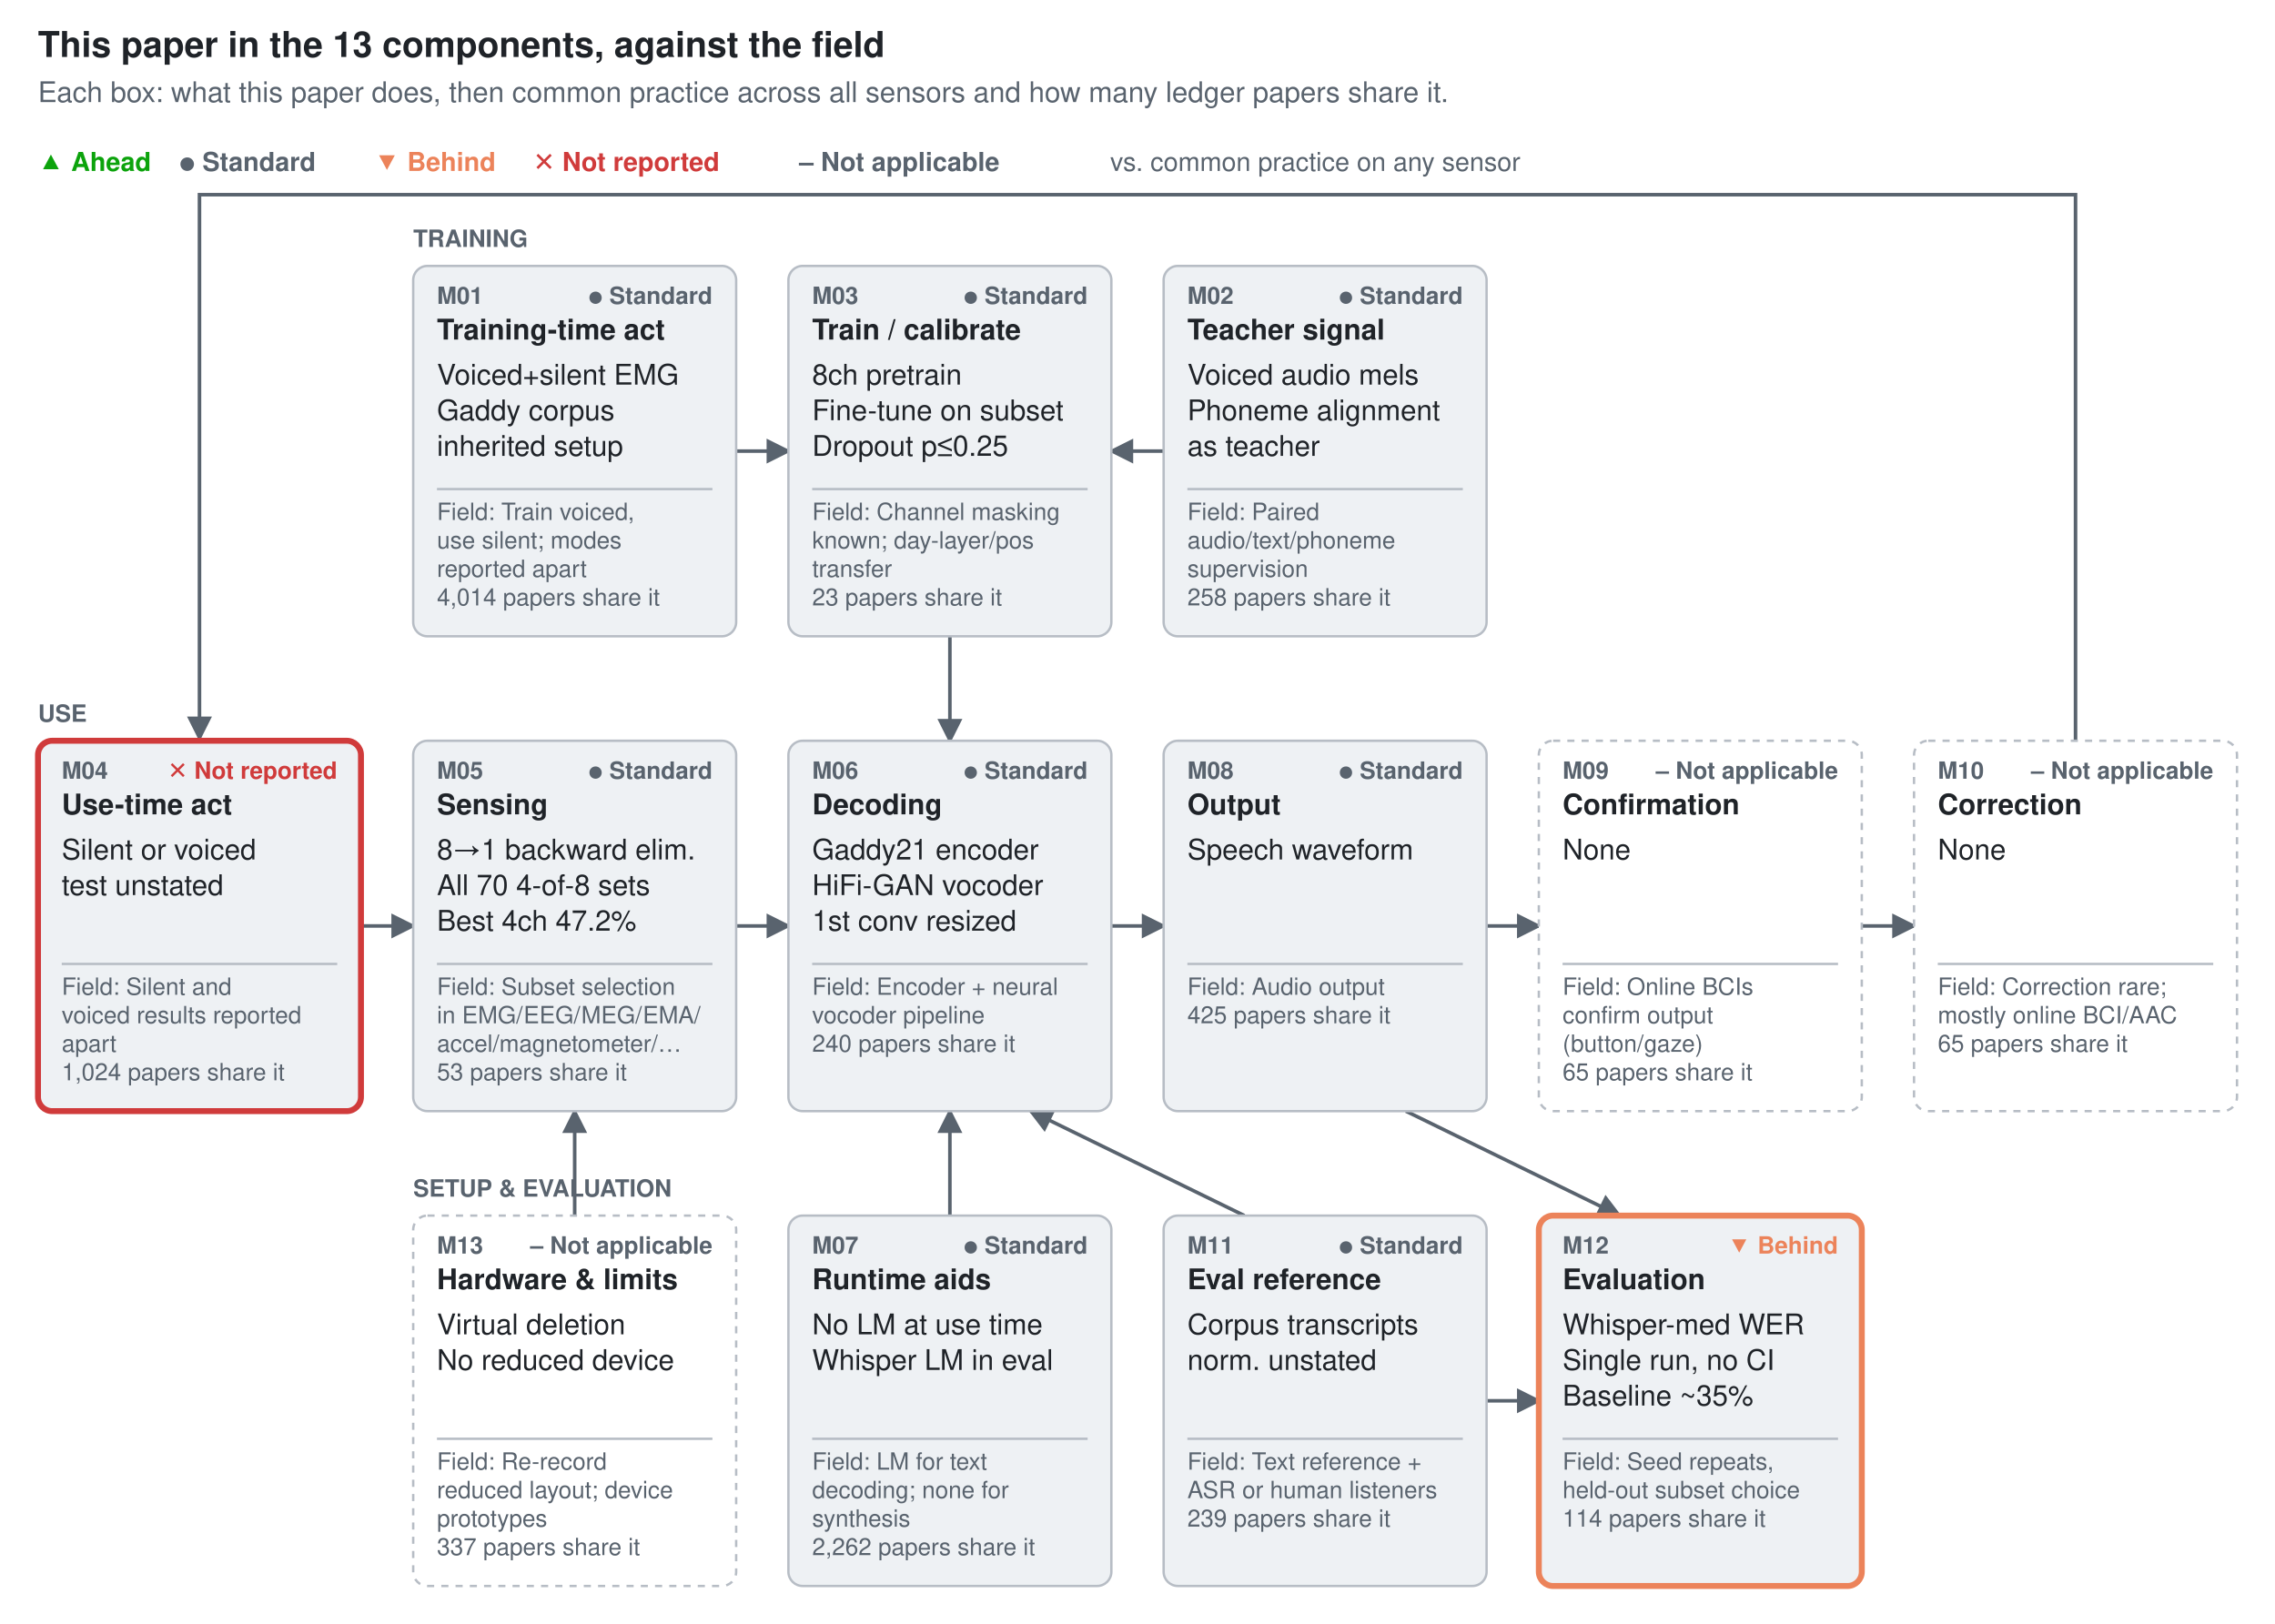
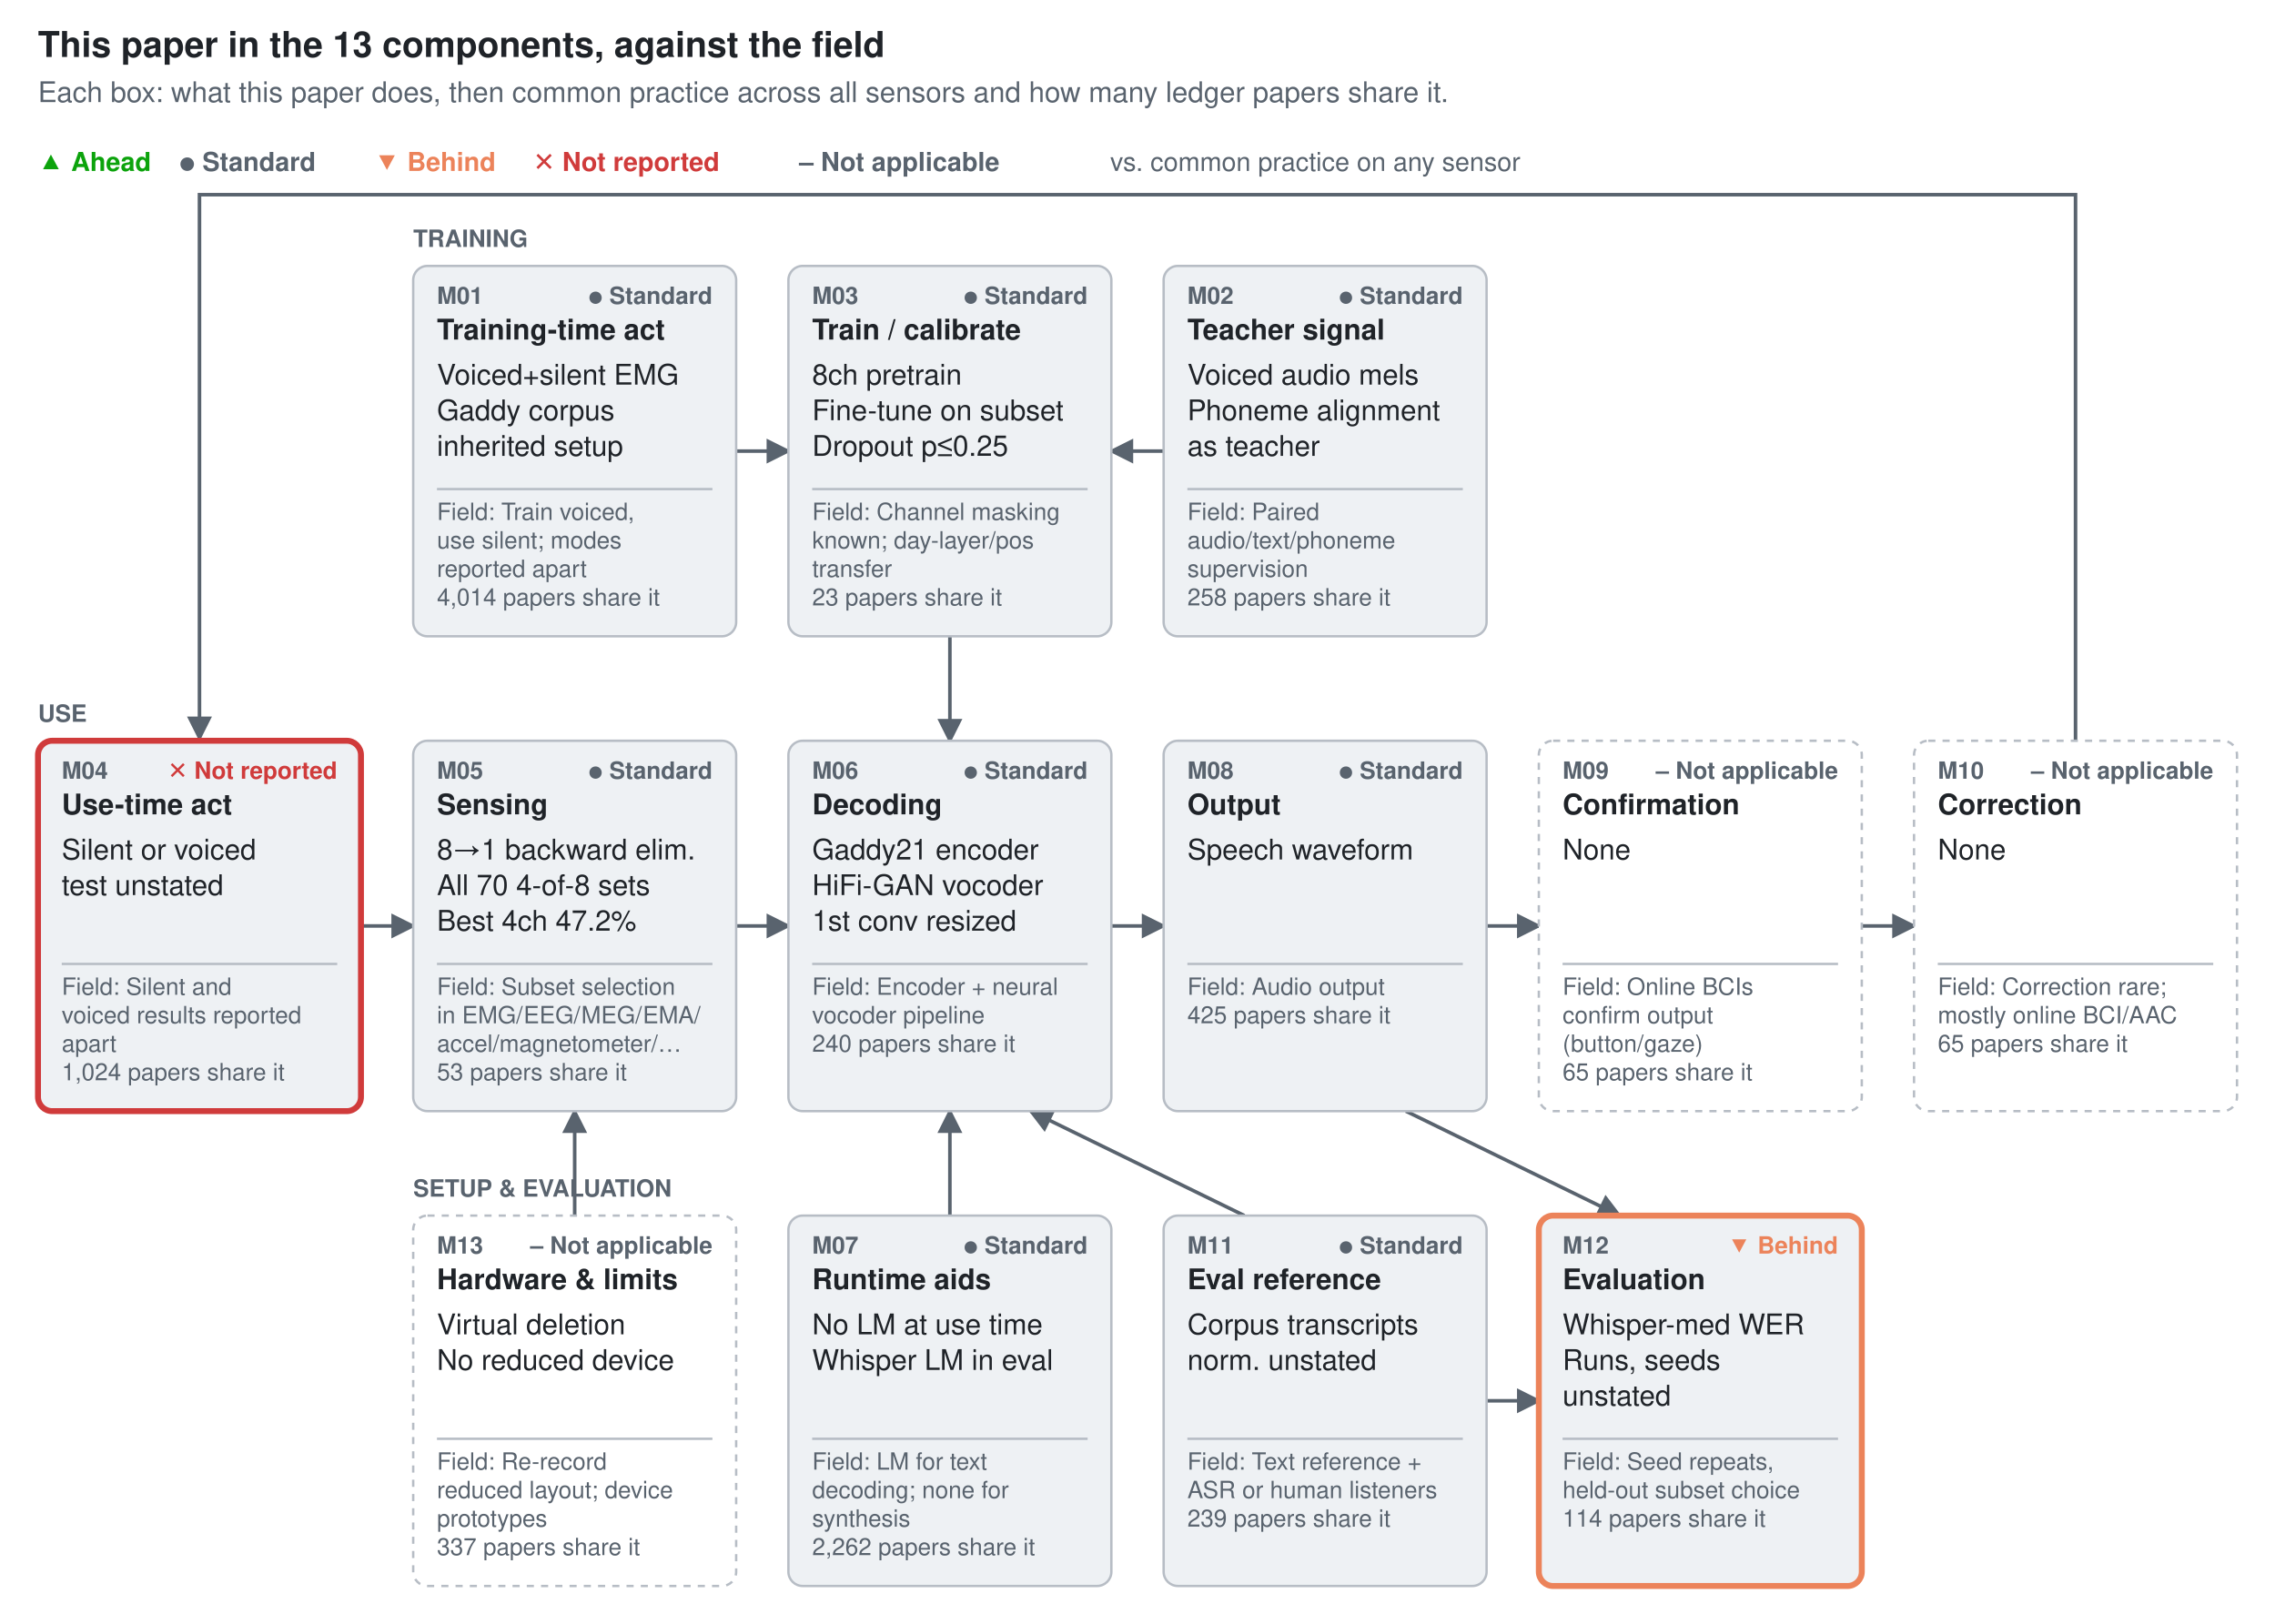
<svg xmlns="http://www.w3.org/2000/svg" width="958" height="684" viewBox="0 0 958 684" font-family="-apple-system, BlinkMacSystemFont, 'Segoe UI', Helvetica, Arial, sans-serif" role="img" aria-label="This paper in the 13 components, against the field">
  <rect width="958" height="684" fill="#ffffff" />
  <text x="16.0" y="24.0" font-size="15" fill="#1f2328" text-anchor="start" font-weight="600">This paper in the 13 components, against the field</text>
  <text x="16.0" y="43.0" font-size="12" fill="#59636e" text-anchor="start">Each box: what this paper does, then common practice across all sensors and how many ledger papers share it.</text>
  <defs>
    <marker id="a" viewBox="0 0 8 8" refX="7" refY="4" markerWidth="7" markerHeight="7" orient="auto">
      <path d="M0,0 L8,4 L0,8 Z" fill="#59636e" />
    </marker>
  </defs>
  <path d="M310,190.0 L332,190.0" fill="none" stroke="#59636e" stroke-width="1.5" marker-end="url(#a)" />
  <path d="M490,190.0 L468,190.0" fill="none" stroke="#59636e" stroke-width="1.5" marker-end="url(#a)" />
  <path d="M400.0,268 L400.0,312" fill="none" stroke="#59636e" stroke-width="1.5" marker-end="url(#a)" />
  <path d="M152,390.0 L174,390.0" fill="none" stroke="#59636e" stroke-width="1.5" marker-end="url(#a)" />
  <path d="M310,390.0 L332,390.0" fill="none" stroke="#59636e" stroke-width="1.5" marker-end="url(#a)" />
  <path d="M400.0,512 L400.0,468" fill="none" stroke="#59636e" stroke-width="1.5" marker-end="url(#a)" />
  <path d="M468,390.0 L490,390.0" fill="none" stroke="#59636e" stroke-width="1.5" marker-end="url(#a)" />
  <path d="M626,390.0 L648,390.0" fill="none" stroke="#59636e" stroke-width="1.5" marker-end="url(#a)" />
  <path d="M784,390.0 L806,390.0" fill="none" stroke="#59636e" stroke-width="1.5" marker-end="url(#a)" />
  <path d="M874.0,312 L874.0,82 L84.0,82 L84.0,311" fill="none" stroke="#59636e" stroke-width="1.5" marker-end="url(#a)" />
  <path d="M592.0,468 L682.0,512" fill="none" stroke="#59636e" stroke-width="1.5" marker-end="url(#a)" />
  <path d="M626,590.0 L648,590.0" fill="none" stroke="#59636e" stroke-width="1.5" marker-end="url(#a)" />
  <path d="M524.0,512 L434.0,468" fill="none" stroke="#59636e" stroke-width="1.5" marker-end="url(#a)" />
  <path d="M242.0,512 L242.0,468" fill="none" stroke="#59636e" stroke-width="1.5" marker-end="url(#a)" />
  <text x="174.0" y="104.0" font-size="10" fill="#59636e" text-anchor="start" font-weight="600">TRAINING</text>
  <text x="16.0" y="304.0" font-size="10" fill="#59636e" text-anchor="start" font-weight="600">USE</text>
  <text x="174.0" y="504.0" font-size="10" fill="#59636e" text-anchor="start" font-weight="600">SETUP &amp; EVALUATION</text>
  <rect x="174" y="112" width="136" height="156" rx="6" fill="#eef1f4" stroke="#b7bdc5" stroke-width="1" />
  <text x="184.0" y="162.0" font-size="12" fill="#1f2328" text-anchor="start">Voiced+silent EMG</text>
  <text x="184.0" y="177.0" font-size="12" fill="#1f2328" text-anchor="start">Gaddy corpus</text>
  <text x="184.0" y="192.0" font-size="12" fill="#1f2328" text-anchor="start">inherited setup</text>
  <line x1="184.0" y1="206.0" x2="300.0" y2="206.0" stroke="#b7bdc5" stroke-width="1" />
  <text x="184.0" y="219.0" font-size="10" fill="#59636e" text-anchor="start">Field: Train voiced,</text>
  <text x="184.0" y="231.0" font-size="10" fill="#59636e" text-anchor="start">use silent; modes</text>
  <text x="184.0" y="243.0" font-size="10" fill="#59636e" text-anchor="start">reported apart</text>
  <text x="184.0" y="255.0" font-size="10" fill="#59636e" text-anchor="start">4,014 papers share it</text>
  <text x="300.0" y="128.0" font-size="10" fill="#59636e" text-anchor="end" font-weight="700">● Standard</text>
  <text x="184.0" y="128.0" font-size="10" fill="#59636e" text-anchor="start" font-weight="600">M01</text>
  <text x="184.0" y="143.0" font-size="12" fill="#1f2328" text-anchor="start" font-weight="700">Training-time act</text>
  <rect x="332" y="112" width="136" height="156" rx="6" fill="#eef1f4" stroke="#b7bdc5" stroke-width="1" />
  <text x="342.0" y="162.0" font-size="12" fill="#1f2328" text-anchor="start">8ch pretrain</text>
  <text x="342.0" y="177.0" font-size="12" fill="#1f2328" text-anchor="start">Fine-tune on subset</text>
  <text x="342.0" y="192.0" font-size="12" fill="#1f2328" text-anchor="start">Dropout p≤0.25</text>
  <line x1="342.0" y1="206.0" x2="458.0" y2="206.0" stroke="#b7bdc5" stroke-width="1" />
  <text x="342.0" y="219.0" font-size="10" fill="#59636e" text-anchor="start">Field: Channel masking</text>
  <text x="342.0" y="231.0" font-size="10" fill="#59636e" text-anchor="start">known; day-layer/pos</text>
  <text x="342.0" y="243.0" font-size="10" fill="#59636e" text-anchor="start">transfer</text>
  <text x="342.0" y="255.0" font-size="10" fill="#59636e" text-anchor="start">23 papers share it</text>
  <text x="458.0" y="128.0" font-size="10" fill="#59636e" text-anchor="end" font-weight="700">● Standard</text>
  <text x="342.0" y="128.0" font-size="10" fill="#59636e" text-anchor="start" font-weight="600">M03</text>
  <text x="342.0" y="143.0" font-size="12" fill="#1f2328" text-anchor="start" font-weight="700">Train / calibrate</text>
  <rect x="490" y="112" width="136" height="156" rx="6" fill="#eef1f4" stroke="#b7bdc5" stroke-width="1" />
  <text x="500.0" y="162.0" font-size="12" fill="#1f2328" text-anchor="start">Voiced audio mels</text>
  <text x="500.0" y="177.0" font-size="12" fill="#1f2328" text-anchor="start">Phoneme alignment</text>
  <text x="500.0" y="192.0" font-size="12" fill="#1f2328" text-anchor="start">as teacher</text>
  <line x1="500.0" y1="206.0" x2="616.0" y2="206.0" stroke="#b7bdc5" stroke-width="1" />
  <text x="500.0" y="219.0" font-size="10" fill="#59636e" text-anchor="start">Field: Paired</text>
  <text x="500.0" y="231.0" font-size="10" fill="#59636e" text-anchor="start">audio/text/phoneme</text>
  <text x="500.0" y="243.0" font-size="10" fill="#59636e" text-anchor="start">supervision</text>
  <text x="500.0" y="255.0" font-size="10" fill="#59636e" text-anchor="start">258 papers share it</text>
  <text x="616.0" y="128.0" font-size="10" fill="#59636e" text-anchor="end" font-weight="700">● Standard</text>
  <text x="500.0" y="128.0" font-size="10" fill="#59636e" text-anchor="start" font-weight="600">M02</text>
  <text x="500.0" y="143.0" font-size="12" fill="#1f2328" text-anchor="start" font-weight="700">Teacher signal</text>
  <rect x="16" y="312" width="136" height="156" rx="6" fill="#eef1f4" stroke="#d03b3b" stroke-width="2.5" />
  <text x="26.0" y="362.0" font-size="12" fill="#1f2328" text-anchor="start">Silent or voiced</text>
  <text x="26.0" y="377.0" font-size="12" fill="#1f2328" text-anchor="start">test unstated</text>
  <line x1="26.0" y1="406.0" x2="142.0" y2="406.0" stroke="#b7bdc5" stroke-width="1" />
  <text x="26.0" y="419.0" font-size="10" fill="#59636e" text-anchor="start">Field: Silent and</text>
  <text x="26.0" y="431.0" font-size="10" fill="#59636e" text-anchor="start">voiced results reported</text>
  <text x="26.0" y="443.0" font-size="10" fill="#59636e" text-anchor="start">apart</text>
  <text x="26.0" y="455.0" font-size="10" fill="#59636e" text-anchor="start">1,024 papers share it</text>
  <text x="142.0" y="328.0" font-size="10" fill="#d03b3b" text-anchor="end" font-weight="700">✕ Not reported</text>
  <text x="26.0" y="328.0" font-size="10" fill="#59636e" text-anchor="start" font-weight="600">M04</text>
  <text x="26.0" y="343.0" font-size="12" fill="#1f2328" text-anchor="start" font-weight="700">Use-time act</text>
  <rect x="174" y="312" width="136" height="156" rx="6" fill="#eef1f4" stroke="#b7bdc5" stroke-width="1" />
  <text x="184.0" y="362.0" font-size="12" fill="#1f2328" text-anchor="start">8→1 backward elim.</text>
  <text x="184.0" y="377.0" font-size="12" fill="#1f2328" text-anchor="start">All 70 4-of-8 sets</text>
  <text x="184.0" y="392.0" font-size="12" fill="#1f2328" text-anchor="start">Best 4ch 47.2%</text>
  <line x1="184.0" y1="406.0" x2="300.0" y2="406.0" stroke="#b7bdc5" stroke-width="1" />
  <text x="184.0" y="419.0" font-size="10" fill="#59636e" text-anchor="start">Field: Subset selection</text>
  <text x="184.0" y="431.0" font-size="10" fill="#59636e" text-anchor="start">in EMG/EEG/MEG/EMA/</text>
  <text x="184.0" y="443.0" font-size="10" fill="#59636e" text-anchor="start">accel/magnetometer/…</text>
  <text x="184.0" y="455.0" font-size="10" fill="#59636e" text-anchor="start">53 papers share it</text>
  <text x="300.0" y="328.0" font-size="10" fill="#59636e" text-anchor="end" font-weight="700">● Standard</text>
  <text x="184.0" y="328.0" font-size="10" fill="#59636e" text-anchor="start" font-weight="600">M05</text>
  <text x="184.0" y="343.0" font-size="12" fill="#1f2328" text-anchor="start" font-weight="700">Sensing</text>
  <rect x="332" y="312" width="136" height="156" rx="6" fill="#eef1f4" stroke="#b7bdc5" stroke-width="1" />
  <text x="342.0" y="362.0" font-size="12" fill="#1f2328" text-anchor="start">Gaddy21 encoder</text>
  <text x="342.0" y="377.0" font-size="12" fill="#1f2328" text-anchor="start">HiFi-GAN vocoder</text>
  <text x="342.0" y="392.0" font-size="12" fill="#1f2328" text-anchor="start">1st conv resized</text>
  <line x1="342.0" y1="406.0" x2="458.0" y2="406.0" stroke="#b7bdc5" stroke-width="1" />
  <text x="342.0" y="419.0" font-size="10" fill="#59636e" text-anchor="start">Field: Encoder + neural</text>
  <text x="342.0" y="431.0" font-size="10" fill="#59636e" text-anchor="start">vocoder pipeline</text>
  <text x="342.0" y="443.0" font-size="10" fill="#59636e" text-anchor="start">240 papers share it</text>
  <text x="458.0" y="328.0" font-size="10" fill="#59636e" text-anchor="end" font-weight="700">● Standard</text>
  <text x="342.0" y="328.0" font-size="10" fill="#59636e" text-anchor="start" font-weight="600">M06</text>
  <text x="342.0" y="343.0" font-size="12" fill="#1f2328" text-anchor="start" font-weight="700">Decoding</text>
  <rect x="490" y="312" width="136" height="156" rx="6" fill="#eef1f4" stroke="#b7bdc5" stroke-width="1" />
  <text x="500.0" y="362.0" font-size="12" fill="#1f2328" text-anchor="start">Speech waveform</text>
  <line x1="500.0" y1="406.0" x2="616.0" y2="406.0" stroke="#b7bdc5" stroke-width="1" />
  <text x="500.0" y="419.0" font-size="10" fill="#59636e" text-anchor="start">Field: Audio output</text>
  <text x="500.0" y="431.0" font-size="10" fill="#59636e" text-anchor="start">425 papers share it</text>
  <text x="616.0" y="328.0" font-size="10" fill="#59636e" text-anchor="end" font-weight="700">● Standard</text>
  <text x="500.0" y="328.0" font-size="10" fill="#59636e" text-anchor="start" font-weight="600">M08</text>
  <text x="500.0" y="343.0" font-size="12" fill="#1f2328" text-anchor="start" font-weight="700">Output</text>
  <rect x="648" y="312" width="136" height="156" rx="6" fill="#ffffff" stroke="#b7bdc5" stroke-width="1" stroke-dasharray="3 3" />
  <text x="658.0" y="362.0" font-size="12" fill="#1f2328" text-anchor="start">None</text>
  <line x1="658.0" y1="406.0" x2="774.0" y2="406.0" stroke="#b7bdc5" stroke-width="1" />
  <text x="658.0" y="419.0" font-size="10" fill="#59636e" text-anchor="start">Field: Online BCIs</text>
  <text x="658.0" y="431.0" font-size="10" fill="#59636e" text-anchor="start">confirm output</text>
  <text x="658.0" y="443.0" font-size="10" fill="#59636e" text-anchor="start">(button/gaze)</text>
  <text x="658.0" y="455.0" font-size="10" fill="#59636e" text-anchor="start">65 papers share it</text>
  <text x="774.0" y="328.0" font-size="10" fill="#59636e" text-anchor="end" font-weight="700">– Not applicable</text>
  <text x="658.0" y="328.0" font-size="10" fill="#59636e" text-anchor="start" font-weight="600">M09</text>
  <text x="658.0" y="343.0" font-size="12" fill="#1f2328" text-anchor="start" font-weight="700">Confirmation</text>
  <rect x="806" y="312" width="136" height="156" rx="6" fill="#ffffff" stroke="#b7bdc5" stroke-width="1" stroke-dasharray="3 3" />
  <text x="816.0" y="362.0" font-size="12" fill="#1f2328" text-anchor="start">None</text>
  <line x1="816.0" y1="406.0" x2="932.0" y2="406.0" stroke="#b7bdc5" stroke-width="1" />
  <text x="816.0" y="419.0" font-size="10" fill="#59636e" text-anchor="start">Field: Correction rare;</text>
  <text x="816.0" y="431.0" font-size="10" fill="#59636e" text-anchor="start">mostly online BCI/AAC</text>
  <text x="816.0" y="443.0" font-size="10" fill="#59636e" text-anchor="start">65 papers share it</text>
  <text x="932.0" y="328.0" font-size="10" fill="#59636e" text-anchor="end" font-weight="700">– Not applicable</text>
  <text x="816.0" y="328.0" font-size="10" fill="#59636e" text-anchor="start" font-weight="600">M10</text>
  <text x="816.0" y="343.0" font-size="12" fill="#1f2328" text-anchor="start" font-weight="700">Correction</text>
  <rect x="174" y="512" width="136" height="156" rx="6" fill="#ffffff" stroke="#b7bdc5" stroke-width="1" stroke-dasharray="3 3" />
  <text x="184.0" y="562.0" font-size="12" fill="#1f2328" text-anchor="start">Virtual deletion</text>
  <text x="184.0" y="577.0" font-size="12" fill="#1f2328" text-anchor="start">No reduced device</text>
  <line x1="184.0" y1="606.0" x2="300.0" y2="606.0" stroke="#b7bdc5" stroke-width="1" />
  <text x="184.0" y="619.0" font-size="10" fill="#59636e" text-anchor="start">Field: Re-record</text>
  <text x="184.0" y="631.0" font-size="10" fill="#59636e" text-anchor="start">reduced layout; device</text>
  <text x="184.0" y="643.0" font-size="10" fill="#59636e" text-anchor="start">prototypes</text>
  <text x="184.0" y="655.0" font-size="10" fill="#59636e" text-anchor="start">337 papers share it</text>
  <text x="300.0" y="528.0" font-size="10" fill="#59636e" text-anchor="end" font-weight="700">– Not applicable</text>
  <text x="184.0" y="528.0" font-size="10" fill="#59636e" text-anchor="start" font-weight="600">M13</text>
  <text x="184.0" y="543.0" font-size="12" fill="#1f2328" text-anchor="start" font-weight="700">Hardware &amp; limits</text>
  <rect x="332" y="512" width="136" height="156" rx="6" fill="#eef1f4" stroke="#b7bdc5" stroke-width="1" />
  <text x="342.0" y="562.0" font-size="12" fill="#1f2328" text-anchor="start">No LM at use time</text>
  <text x="342.0" y="577.0" font-size="12" fill="#1f2328" text-anchor="start">Whisper LM in eval</text>
  <line x1="342.0" y1="606.0" x2="458.0" y2="606.0" stroke="#b7bdc5" stroke-width="1" />
  <text x="342.0" y="619.0" font-size="10" fill="#59636e" text-anchor="start">Field: LM for text</text>
  <text x="342.0" y="631.0" font-size="10" fill="#59636e" text-anchor="start">decoding; none for</text>
  <text x="342.0" y="643.0" font-size="10" fill="#59636e" text-anchor="start">synthesis</text>
  <text x="342.0" y="655.0" font-size="10" fill="#59636e" text-anchor="start">2,262 papers share it</text>
  <text x="458.0" y="528.0" font-size="10" fill="#59636e" text-anchor="end" font-weight="700">● Standard</text>
  <text x="342.0" y="528.0" font-size="10" fill="#59636e" text-anchor="start" font-weight="600">M07</text>
  <text x="342.0" y="543.0" font-size="12" fill="#1f2328" text-anchor="start" font-weight="700">Runtime aids</text>
  <rect x="490" y="512" width="136" height="156" rx="6" fill="#eef1f4" stroke="#b7bdc5" stroke-width="1" />
  <text x="500.0" y="562.0" font-size="12" fill="#1f2328" text-anchor="start">Corpus transcripts</text>
  <text x="500.0" y="577.0" font-size="12" fill="#1f2328" text-anchor="start">norm. unstated</text>
  <line x1="500.0" y1="606.0" x2="616.0" y2="606.0" stroke="#b7bdc5" stroke-width="1" />
  <text x="500.0" y="619.0" font-size="10" fill="#59636e" text-anchor="start">Field: Text reference +</text>
  <text x="500.0" y="631.0" font-size="10" fill="#59636e" text-anchor="start">ASR or human listeners</text>
  <text x="500.0" y="643.0" font-size="10" fill="#59636e" text-anchor="start">239 papers share it</text>
  <text x="616.0" y="528.0" font-size="10" fill="#59636e" text-anchor="end" font-weight="700">● Standard</text>
  <text x="500.0" y="528.0" font-size="10" fill="#59636e" text-anchor="start" font-weight="600">M11</text>
  <text x="500.0" y="543.0" font-size="12" fill="#1f2328" text-anchor="start" font-weight="700">Eval reference</text>
  <rect x="648" y="512" width="136" height="156" rx="6" fill="#eef1f4" stroke="#ec835a" stroke-width="2.5" />
  <text x="658.0" y="562.0" font-size="12" fill="#1f2328" text-anchor="start">Whisper-med WER</text>
-   <text x="658.0" y="577.0" font-size="12" fill="#1f2328" text-anchor="start">Single run, no CI</text>
-   <text x="658.0" y="592.0" font-size="12" fill="#1f2328" text-anchor="start">Baseline ~35%</text>
+   <text x="658.0" y="577.0" font-size="12" fill="#1f2328" text-anchor="start">Runs, seeds</text>
+   <text x="658.0" y="592.0" font-size="12" fill="#1f2328" text-anchor="start">unstated</text>
  <line x1="658.0" y1="606.0" x2="774.0" y2="606.0" stroke="#b7bdc5" stroke-width="1" />
  <text x="658.0" y="619.0" font-size="10" fill="#59636e" text-anchor="start">Field: Seed repeats,</text>
  <text x="658.0" y="631.0" font-size="10" fill="#59636e" text-anchor="start">held-out subset choice</text>
  <text x="658.0" y="643.0" font-size="10" fill="#59636e" text-anchor="start">114 papers share it</text>
  <text x="774.0" y="528.0" font-size="10" fill="#ec835a" text-anchor="end" font-weight="700">▼ Behind</text>
  <text x="658.0" y="528.0" font-size="10" fill="#59636e" text-anchor="start" font-weight="600">M12</text>
  <text x="658.0" y="543.0" font-size="12" fill="#1f2328" text-anchor="start" font-weight="700">Evaluation</text>
  <text x="16.0" y="72.0" font-size="11" fill="#0ca30c" text-anchor="start" font-weight="700">▲ Ahead</text>
  <text x="75.5" y="72.0" font-size="11" fill="#59636e" text-anchor="start" font-weight="700">● Standard</text>
  <text x="157.5" y="72.0" font-size="11" fill="#ec835a" text-anchor="start" font-weight="700">▼ Behind</text>
  <text x="224.5" y="72.0" font-size="11" fill="#d03b3b" text-anchor="start" font-weight="700">✕ Not reported</text>
  <text x="336.5" y="72.0" font-size="11" fill="#59636e" text-anchor="start" font-weight="700">– Not applicable</text>
  <text x="467.5" y="72.0" font-size="11" fill="#59636e" text-anchor="start">vs. common practice on any sensor</text>
</svg>
